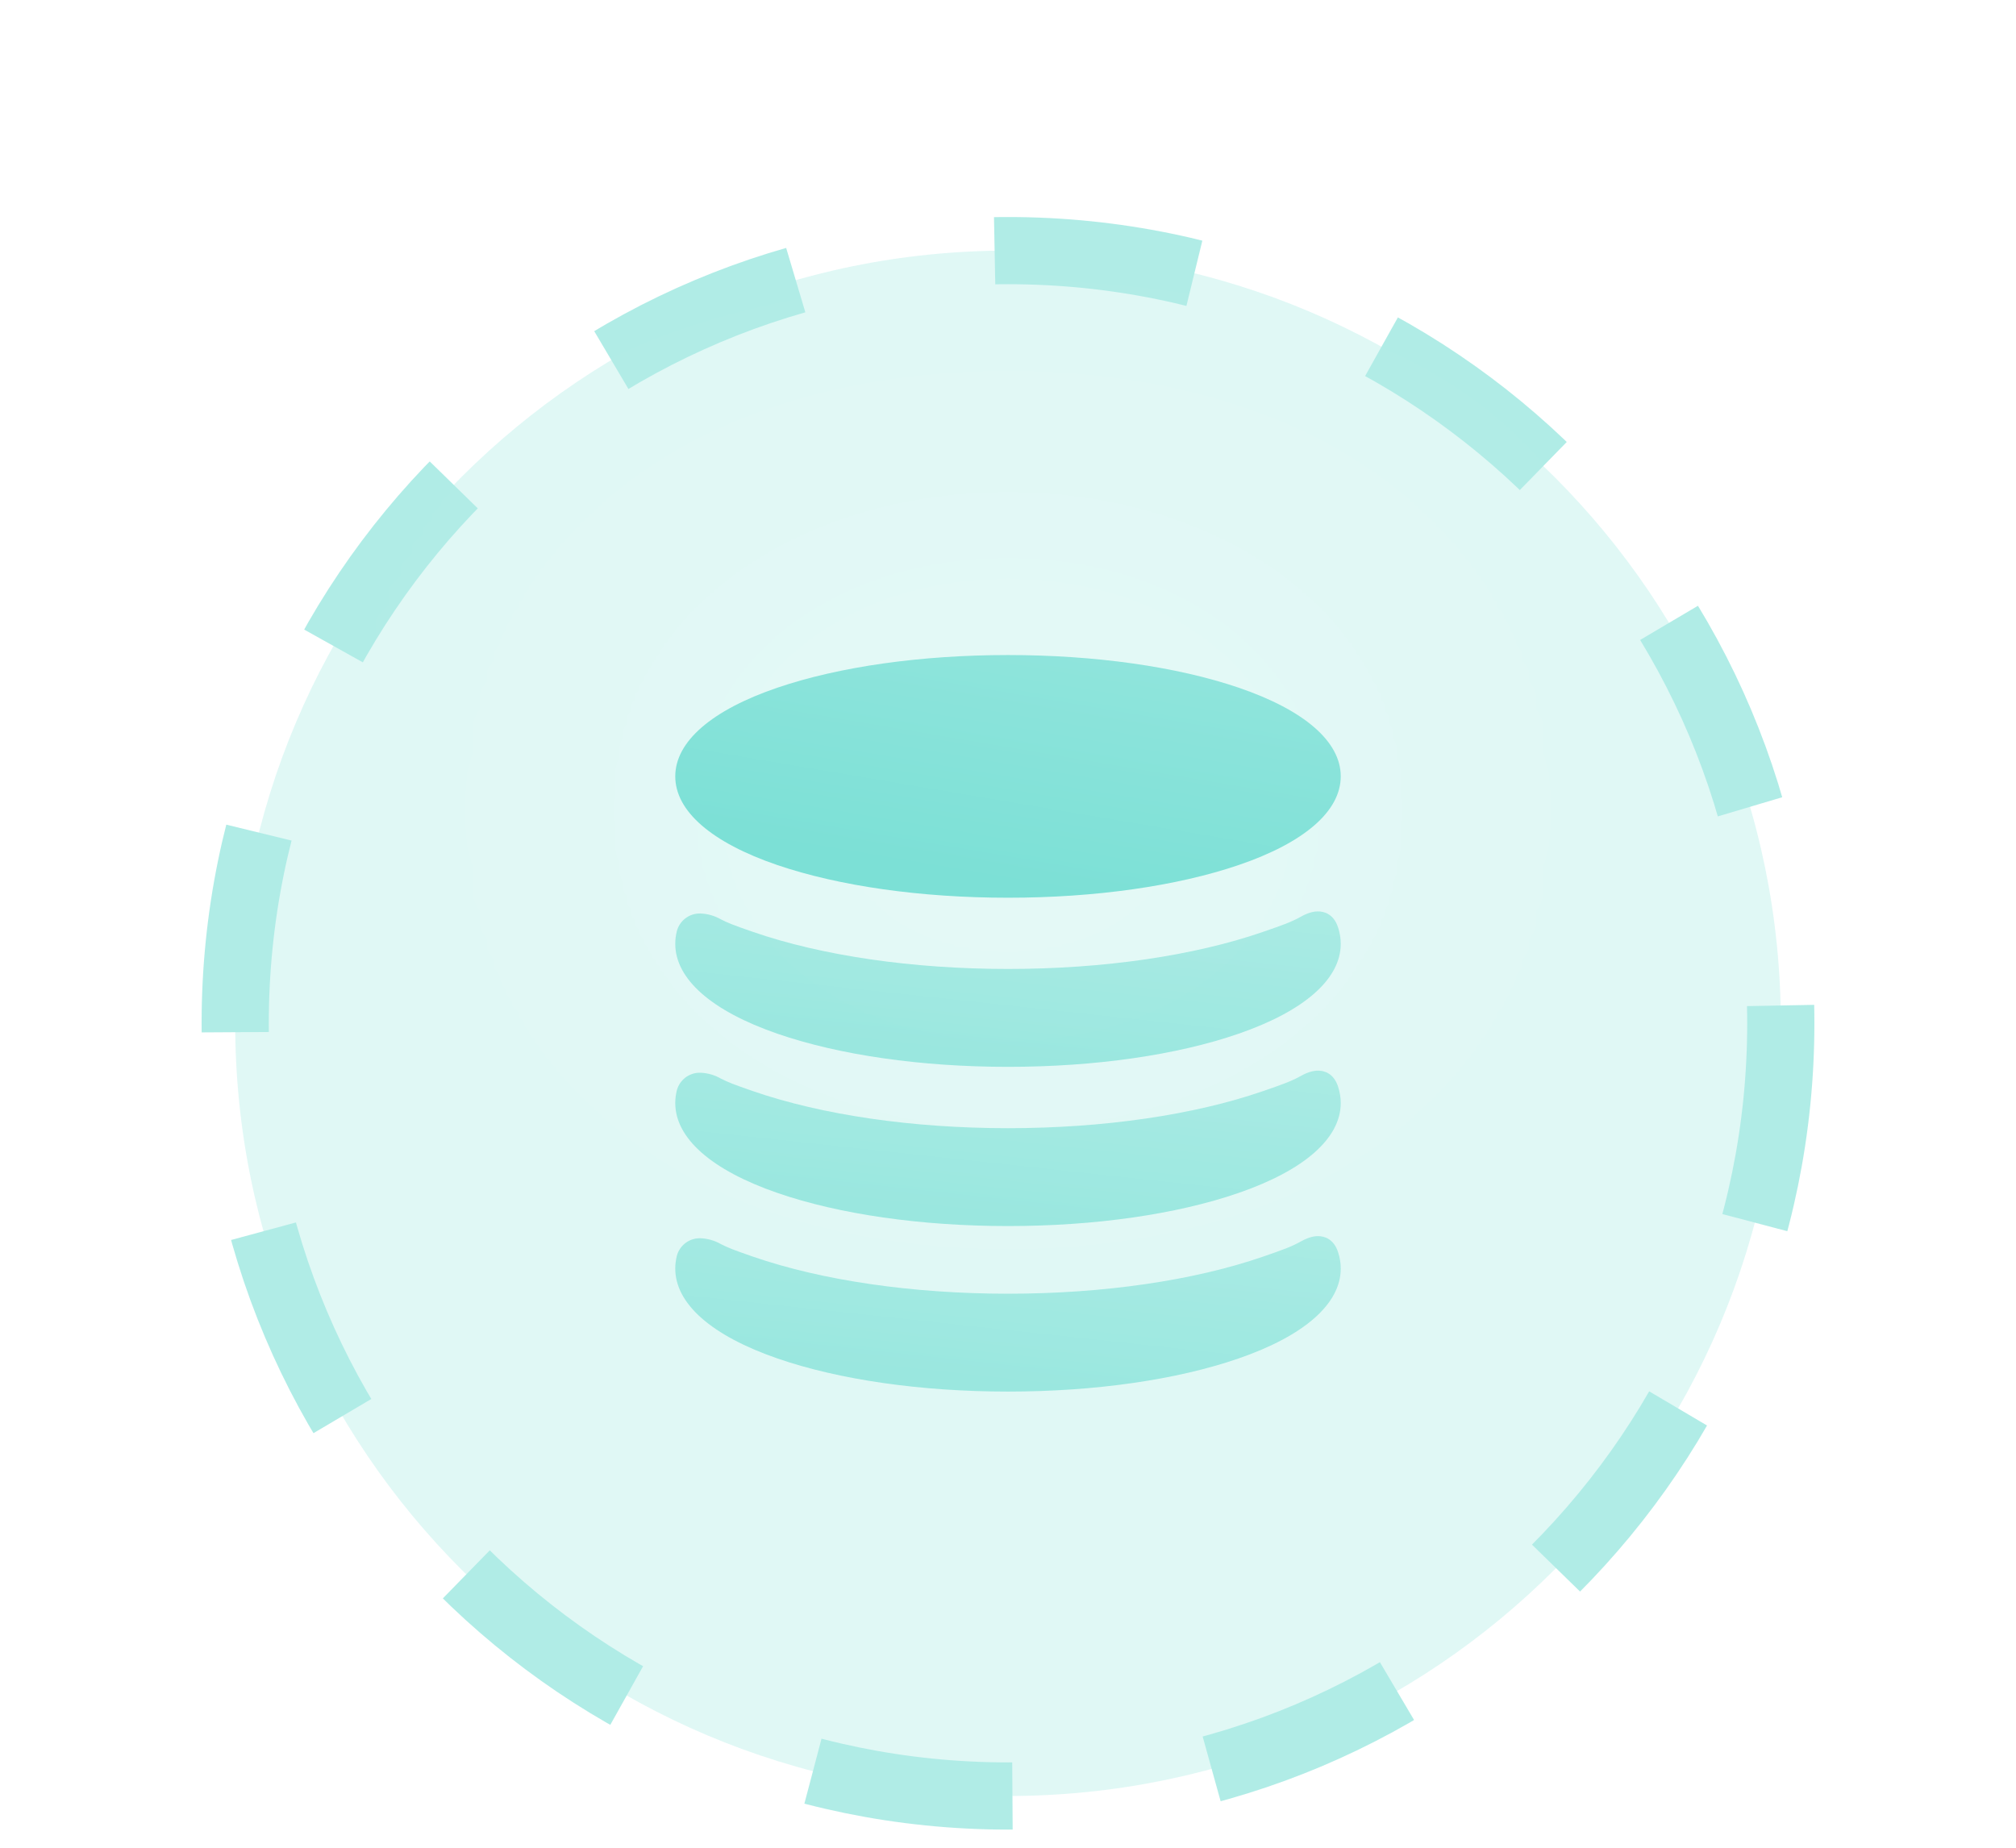
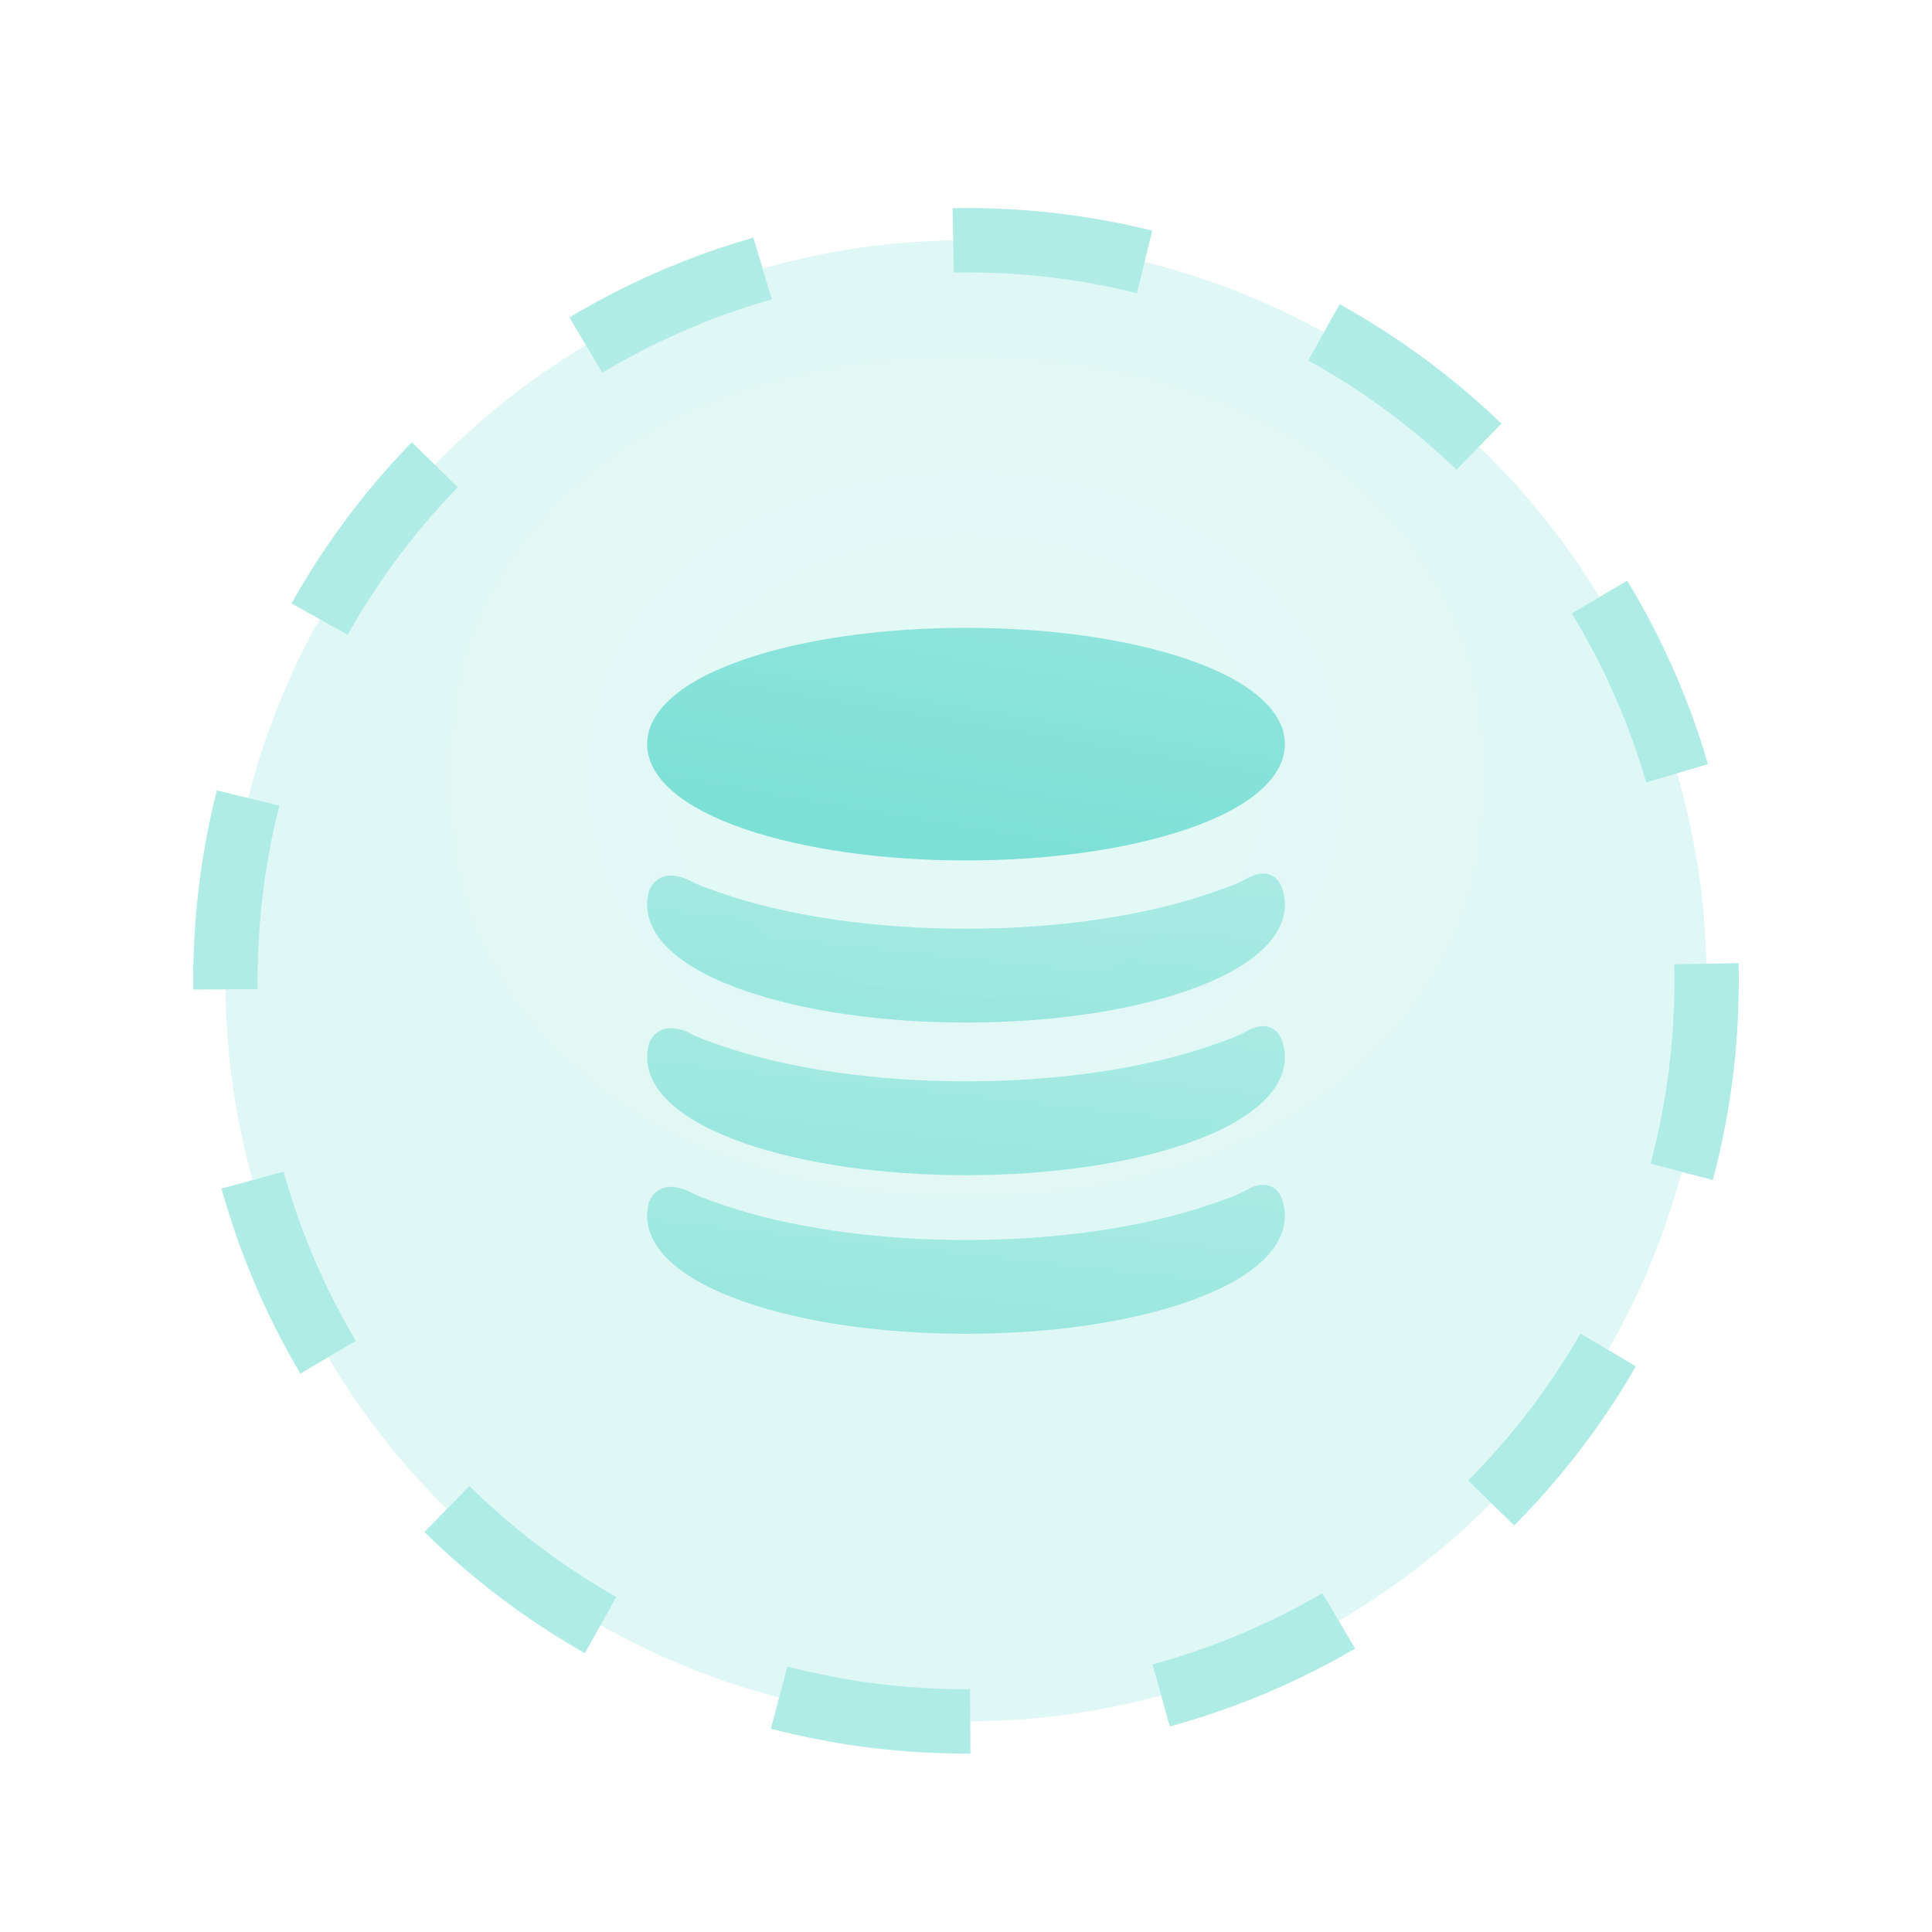
- <svg xmlns="http://www.w3.org/2000/svg" width="60" height="55" fill="none">
+ <svg xmlns="http://www.w3.org/2000/svg" width="60" height="60" fill="none">
  <circle opacity=".6" cx="30" cy="30.46" r="23" fill="#CBF3EF" stroke="#7CE0D6" stroke-width="2" stroke-dasharray="6 6" />
  <g filter="url(#filter0_d)">
    <path d="M23.137 25.75c1.839.626 4.276.972 6.863.972 2.587 0 5.025-.346 6.864-.973 1.96-.668 3.039-1.605 3.039-2.64 0-1.034-1.08-1.971-3.04-2.64-1.838-.626-4.276-.971-6.863-.971-2.587 0-5.024.345-6.863.972-1.96.668-3.04 1.606-3.04 2.64s1.08 1.971 3.04 2.64z" fill="url(#paint0_linear)" />
  </g>
-   <path opacity=".7" fill-rule="evenodd" clip-rule="evenodd" d="M39.227 27.129c-.155 0-.324.052-.515.16-.282.16-.638.282-1.015.412l-.109.038c-2.057.712-4.752 1.103-7.588 1.103-2.836 0-5.531-.391-7.589-1.103-.582-.201-.743-.265-.958-.375a1.326 1.326 0 00-.605-.173.705.705 0 00-.705.53c-.03.122-.046.247-.046.372 0 1.048 1.08 2 3.04 2.677 1.838.635 4.276.986 6.863.986 2.587 0 5.024-.35 6.863-.986 1.96-.678 3.04-1.629 3.04-2.677 0-.164-.027-.328-.08-.49-.136-.412-.432-.474-.596-.474z" fill="url(#paint1_linear)" />
-   <path opacity=".7" fill-rule="evenodd" clip-rule="evenodd" d="M39.227 31.869c-.155 0-.324.052-.515.16-.282.16-.638.282-1.015.412l-.109.038c-2.057.711-4.752 1.103-7.588 1.103-2.836 0-5.531-.392-7.589-1.103-.582-.201-.743-.265-.958-.375a1.325 1.325 0 00-.605-.173.705.705 0 00-.705.53c-.03.122-.046.247-.046.371 0 1.05 1.08 2 3.04 2.677 1.838.636 4.276.986 6.863.986 2.587 0 5.024-.35 6.863-.986 1.96-.677 3.04-1.628 3.04-2.677 0-.163-.027-.327-.08-.489-.136-.413-.432-.474-.596-.474z" fill="url(#paint2_linear)" />
-   <path opacity=".7" fill-rule="evenodd" clip-rule="evenodd" d="M39.227 36.795c-.155 0-.324.053-.515.161-.282.16-.638.282-1.015.412l-.109.038c-2.057.711-4.752 1.103-7.588 1.103-2.836 0-5.531-.392-7.589-1.103-.582-.202-.743-.265-.958-.375a1.325 1.325 0 00-.605-.173.705.705 0 00-.705.529c-.03.123-.046.248-.046.372 0 1.049 1.08 2 3.04 2.677 1.838.636 4.276.986 6.863.986 2.587 0 5.024-.35 6.863-.986 1.96-.677 3.04-1.628 3.04-2.677 0-.163-.027-.327-.08-.49-.136-.412-.432-.474-.596-.474z" fill="url(#paint3_linear)" />
+   <path opacity=".7" fill-rule="evenodd" clip-rule="evenodd" d="M39.227 27.13c-.155 0-.324.052-.515.16-.282.16-.638.282-1.014.412l-.11.037c-2.057.712-4.752 1.104-7.588 1.104-2.836 0-5.53-.392-7.589-1.104-.582-.2-.743-.264-.958-.375a1.325 1.325 0 00-.605-.172.705.705 0 00-.705.529c-.03.122-.046.248-.046.372 0 1.049 1.08 2 3.04 2.677 1.838.636 4.276.986 6.863.986 2.587 0 5.025-.35 6.863-.986 1.96-.678 3.04-1.628 3.04-2.677 0-.163-.027-.327-.08-.49-.135-.412-.431-.474-.596-.474z" fill="url(#paint1_linear)" />
+   <path opacity=".7" fill-rule="evenodd" clip-rule="evenodd" d="M39.227 31.869c-.155 0-.324.052-.515.16-.282.16-.638.282-1.014.412l-.11.038c-2.057.712-4.752 1.103-7.588 1.103-2.836 0-5.53-.392-7.589-1.103-.582-.201-.743-.264-.958-.375a1.326 1.326 0 00-.605-.173.705.705 0 00-.705.53c-.03.122-.046.247-.046.372 0 1.048 1.08 2 3.04 2.677 1.838.635 4.276.986 6.863.986 2.587 0 5.025-.35 6.863-.986 1.96-.678 3.04-1.629 3.04-2.677 0-.164-.027-.328-.08-.49-.135-.412-.431-.474-.596-.474z" fill="url(#paint2_linear)" />
+   <path opacity=".7" fill-rule="evenodd" clip-rule="evenodd" d="M39.227 36.795c-.155 0-.324.053-.515.161-.282.16-.638.282-1.014.412l-.11.038c-2.057.711-4.752 1.103-7.588 1.103-2.836 0-5.53-.392-7.589-1.103-.582-.202-.743-.265-.958-.375a1.325 1.325 0 00-.605-.173.705.705 0 00-.705.529c-.03.123-.046.248-.046.372 0 1.049 1.08 2 3.04 2.677 1.838.636 4.276.986 6.863.986 2.587 0 5.025-.35 6.863-.986 1.96-.677 3.04-1.628 3.04-2.677 0-.163-.027-.327-.08-.49-.135-.412-.431-.474-.596-.474z" fill="url(#paint3_linear)" />
  <defs>
    <linearGradient id="paint0_linear" x1="31.064" y1="7.006" x2="27.861" y2="25.934" gradientUnits="userSpaceOnUse">
      <stop stop-color="#B0ECE6" />
      <stop offset="1" stop-color="#7CE0D6" />
    </linearGradient>
    <linearGradient id="paint1_linear" x1="31.063" y1="19.129" x2="29.728" y2="31.454" gradientUnits="userSpaceOnUse">
      <stop stop-color="#B0ECE6" />
      <stop offset="1" stop-color="#7CE0D6" />
    </linearGradient>
-     <linearGradient id="paint2_linear" x1="31.063" y1="23.869" x2="29.728" y2="36.193" gradientUnits="userSpaceOnUse">
+     <linearGradient id="paint2_linear" x1="31.063" y1="23.869" x2="29.728" y2="36.194" gradientUnits="userSpaceOnUse">
      <stop stop-color="#B0ECE6" />
      <stop offset="1" stop-color="#7CE0D6" />
    </linearGradient>
    <linearGradient id="paint3_linear" x1="31.063" y1="28.795" x2="29.728" y2="41.12" gradientUnits="userSpaceOnUse">
      <stop stop-color="#B0ECE6" />
      <stop offset="1" stop-color="#7CE0D6" />
    </linearGradient>
    <filter id="filter0_d" x=".098" y=".498" width="59.805" height="47.224" filterUnits="userSpaceOnUse" color-interpolation-filters="sRGB">
      <feFlood flood-opacity="0" result="BackgroundImageFix" />
      <feColorMatrix in="SourceAlpha" values="0 0 0 0 0 0 0 0 0 0 0 0 0 0 0 0 0 0 127 0" />
      <feOffset dy="1" />
      <feGaussianBlur stdDeviation="10" />
      <feColorMatrix values="0 0 0 0 1 0 0 0 0 1 0 0 0 0 1 0 0 0 0.4 0" />
      <feBlend in2="BackgroundImageFix" result="effect1_dropShadow" />
      <feBlend in="SourceGraphic" in2="effect1_dropShadow" result="shape" />
    </filter>
  </defs>
</svg>
